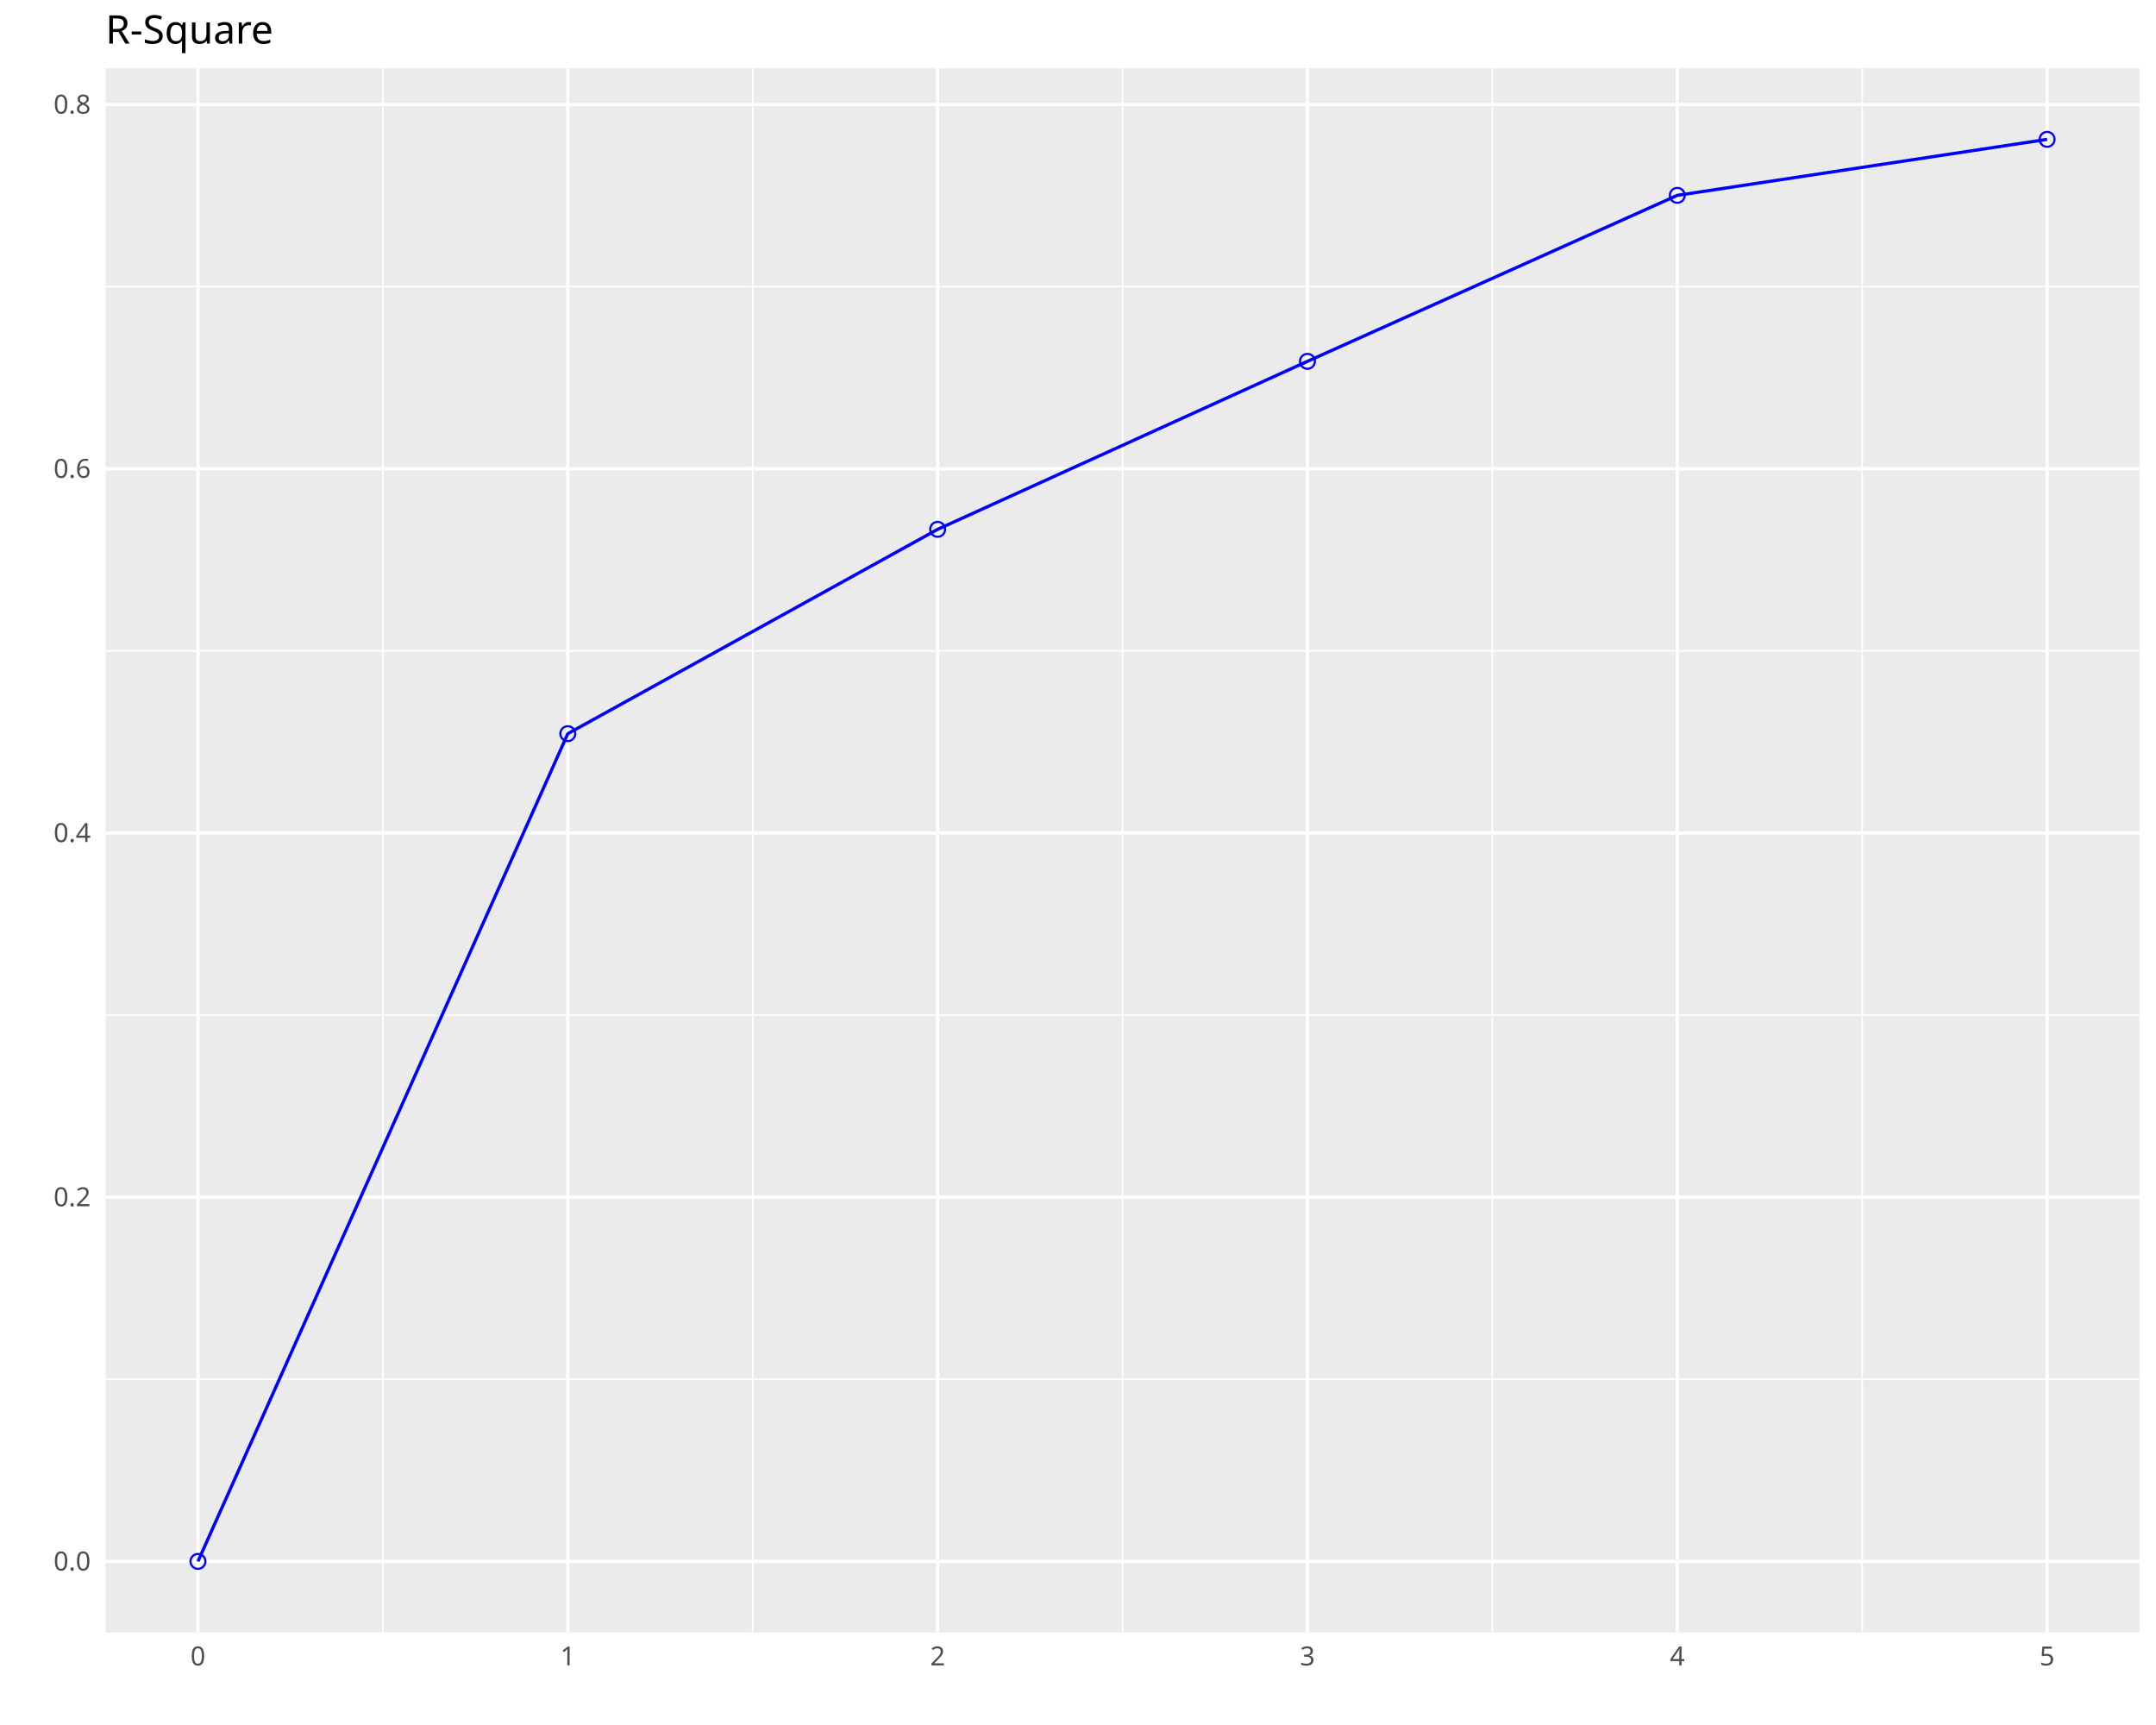
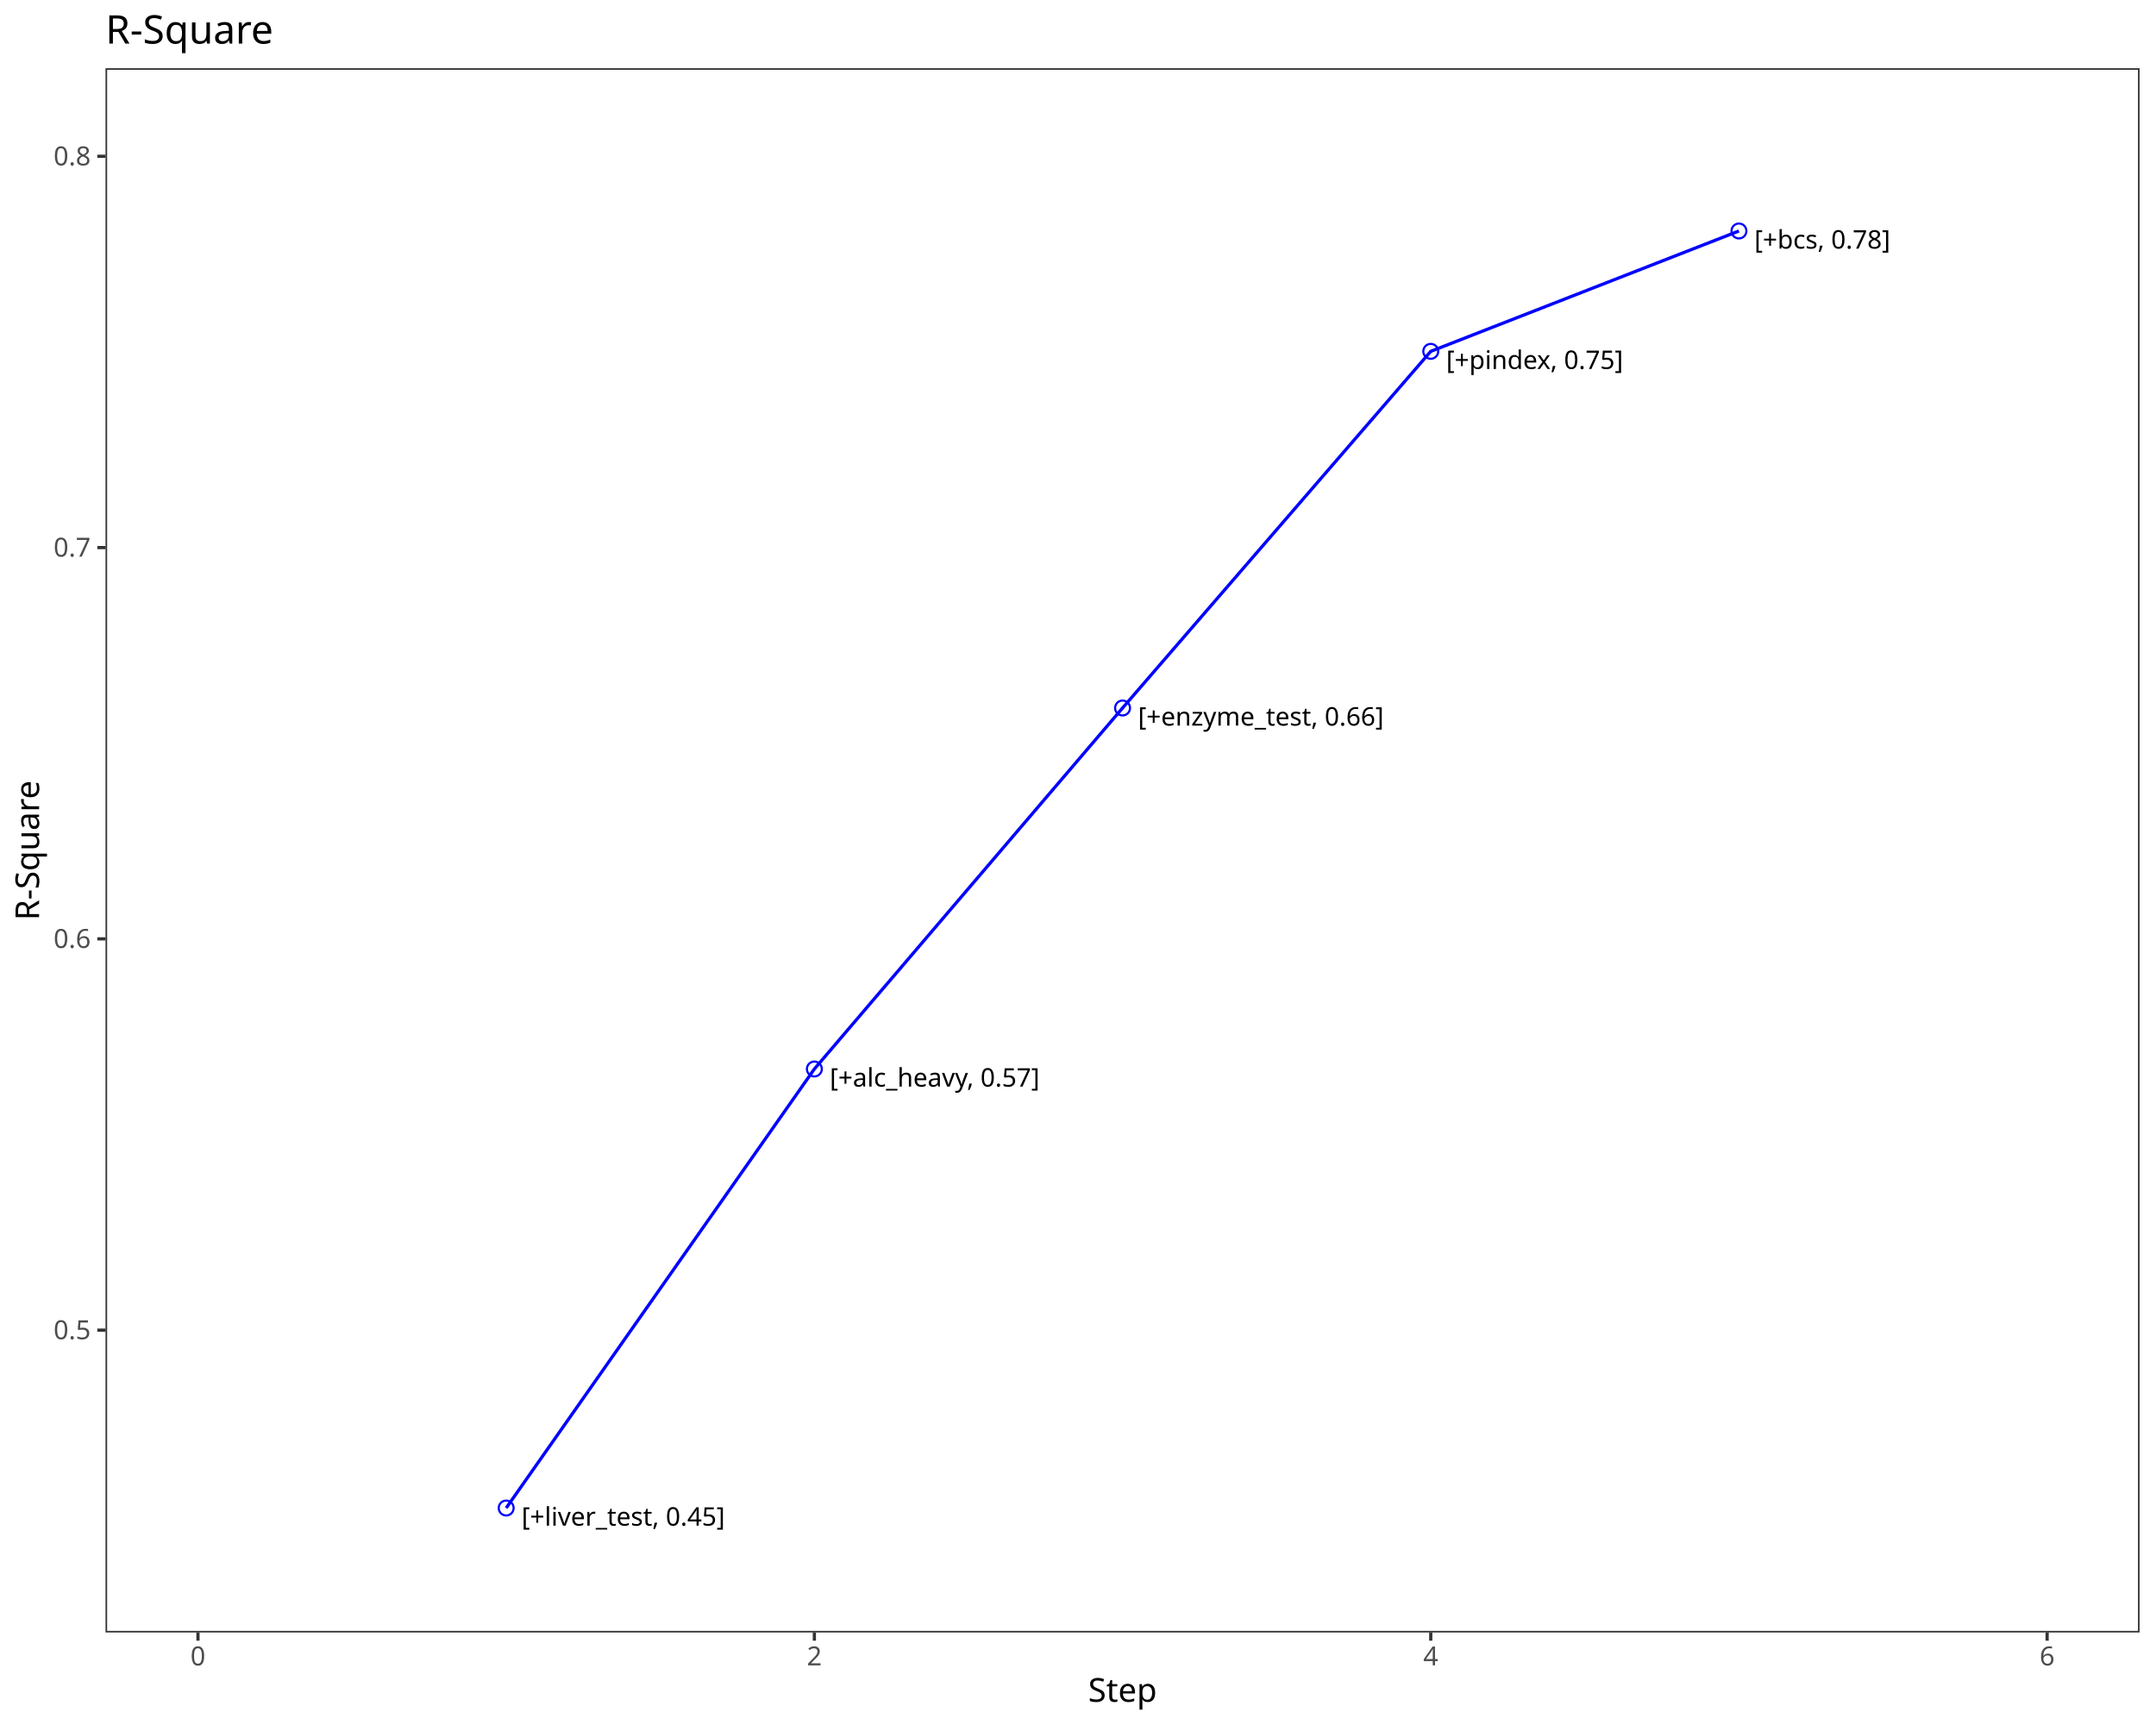
<svg xmlns="http://www.w3.org/2000/svg" class="svglite" data-engine-version="2.0" width="720.00pt" height="576.00pt" viewBox="0 0 720.00 576.00">
  <defs>
    <style type="text/css">
    .svglite line, .svglite polyline, .svglite polygon, .svglite path, .svglite rect, .svglite circle {
      fill: none;
      stroke: #000000;
      stroke-linecap: round;
      stroke-linejoin: round;
      stroke-miterlimit: 10.00;
    }
  </style>
  </defs>
  <rect width="100%" height="100%" style="stroke: none; fill: #FFFFFF;" />
  <defs>
    <clipPath id="cpMC4wMHw3MjAuMDB8MC4wMHw1NzYuMDA=">
      <rect x="0.00" y="0.00" width="720.00" height="576.00" />
    </clipPath>
  </defs>
  <g clip-path="url(#cpMC4wMHw3MjAuMDB8MC4wMHw1NzYuMDA=)">
    <rect x="0.00" y="0.00" width="720.00" height="576.00" style="stroke-width: 1.07; stroke: #FFFFFF; fill: #FFFFFF;" />
  </g>
  <defs>
    <clipPath id="cpMzUuMjR8NzE0LjUyfDIyLjc4fDU0NS4xMQ==">
      <rect x="35.24" y="22.78" width="679.28" height="522.33" />
    </clipPath>
  </defs>
  <g clip-path="url(#cpMzUuMjR8NzE0LjUyfDIyLjc4fDU0NS4xMQ==)">
-     <rect x="35.24" y="22.78" width="679.28" height="522.33" style="stroke-width: 1.07; stroke: none; fill: #EBEBEB;" />
-     <polyline points="35.24,460.56 714.52,460.56 " style="stroke-width: 0.53; stroke: #FFFFFF; stroke-linecap: butt;" />
-     <polyline points="35.24,338.95 714.52,338.95 " style="stroke-width: 0.53; stroke: #FFFFFF; stroke-linecap: butt;" />
-     <polyline points="35.24,217.34 714.52,217.34 " style="stroke-width: 0.53; stroke: #FFFFFF; stroke-linecap: butt;" />
-     <polyline points="35.24,95.72 714.52,95.72 " style="stroke-width: 0.53; stroke: #FFFFFF; stroke-linecap: butt;" />
-     <polyline points="127.87,545.11 127.87,22.78 " style="stroke-width: 0.53; stroke: #FFFFFF; stroke-linecap: butt;" />
-     <polyline points="251.37,545.11 251.37,22.78 " style="stroke-width: 0.53; stroke: #FFFFFF; stroke-linecap: butt;" />
-     <polyline points="374.88,545.11 374.88,22.78 " style="stroke-width: 0.53; stroke: #FFFFFF; stroke-linecap: butt;" />
-     <polyline points="498.39,545.11 498.39,22.78 " style="stroke-width: 0.53; stroke: #FFFFFF; stroke-linecap: butt;" />
-     <polyline points="621.89,545.11 621.89,22.78 " style="stroke-width: 0.53; stroke: #FFFFFF; stroke-linecap: butt;" />
-     <polyline points="35.24,521.37 714.52,521.37 " style="stroke-width: 1.07; stroke: #FFFFFF; stroke-linecap: butt;" />
-     <polyline points="35.24,399.76 714.52,399.76 " style="stroke-width: 1.07; stroke: #FFFFFF; stroke-linecap: butt;" />
-     <polyline points="35.24,278.14 714.52,278.14 " style="stroke-width: 1.07; stroke: #FFFFFF; stroke-linecap: butt;" />
-     <polyline points="35.24,156.53 714.52,156.53 " style="stroke-width: 1.07; stroke: #FFFFFF; stroke-linecap: butt;" />
-     <polyline points="35.24,34.91 714.52,34.91 " style="stroke-width: 1.07; stroke: #FFFFFF; stroke-linecap: butt;" />
-     <polyline points="66.11,545.11 66.11,22.78 " style="stroke-width: 1.07; stroke: #FFFFFF; stroke-linecap: butt;" />
-     <polyline points="189.62,545.11 189.62,22.78 " style="stroke-width: 1.07; stroke: #FFFFFF; stroke-linecap: butt;" />
-     <polyline points="313.13,545.11 313.13,22.78 " style="stroke-width: 1.07; stroke: #FFFFFF; stroke-linecap: butt;" />
-     <polyline points="436.63,545.11 436.63,22.78 " style="stroke-width: 1.07; stroke: #FFFFFF; stroke-linecap: butt;" />
-     <polyline points="560.14,545.11 560.14,22.78 " style="stroke-width: 1.07; stroke: #FFFFFF; stroke-linecap: butt;" />
-     <polyline points="683.64,545.11 683.64,22.78 " style="stroke-width: 1.07; stroke: #FFFFFF; stroke-linecap: butt;" />
-     <polyline points="66.11,521.37 189.62,244.98 313.13,176.75 436.63,120.65 560.14,65.23 683.64,46.53 " style="stroke-width: 1.07; stroke: #0000FF; stroke-linecap: butt;" />
-     <circle cx="66.11" cy="521.37" r="2.49" style="stroke-width: 0.71; stroke: #0000FF;" />
-     <circle cx="189.62" cy="244.98" r="2.49" style="stroke-width: 0.71; stroke: #0000FF;" />
-     <circle cx="313.13" cy="176.75" r="2.49" style="stroke-width: 0.71; stroke: #0000FF;" />
-     <circle cx="436.63" cy="120.65" r="2.49" style="stroke-width: 0.71; stroke: #0000FF;" />
-     <circle cx="560.14" cy="65.23" r="2.49" style="stroke-width: 0.71; stroke: #0000FF;" />
-     <circle cx="683.64" cy="46.53" r="2.49" style="stroke-width: 0.71; stroke: #0000FF;" />
+     <rect x="35.24" y="22.78" width="679.28" height="522.33" style="stroke-width: 1.07; stroke: none; fill: #FFFFFF;" />
+     <polyline points="169.04,503.55 271.96,356.95 374.88,236.41 477.80,117.32 580.72,77.13 " style="stroke-width: 1.07; stroke: #0000FF; stroke-linecap: butt;" />
+     <circle cx="169.04" cy="503.55" r="2.49" style="stroke-width: 0.71; stroke: #0000FF;" />
+     <circle cx="271.96" cy="356.95" r="2.49" style="stroke-width: 0.71; stroke: #0000FF;" />
+     <circle cx="374.88" cy="236.41" r="2.49" style="stroke-width: 0.71; stroke: #0000FF;" />
+     <circle cx="477.80" cy="117.32" r="2.49" style="stroke-width: 0.71; stroke: #0000FF;" />
+     <circle cx="580.72" cy="77.13" r="2.49" style="stroke-width: 0.71; stroke: #0000FF;" />
+     <text x="174.18" y="509.43" style="font-size: 8.54px; font-family: sans;" textLength="65.25px" lengthAdjust="spacingAndGlyphs">[+liver_test, 0.45]</text>
+     <text x="277.10" y="362.83" style="font-size: 8.54px; font-family: sans;" textLength="69.53px" lengthAdjust="spacingAndGlyphs">[+alc_heavy, 0.57]</text>
+     <text x="380.03" y="242.29" style="font-size: 8.54px; font-family: sans;" textLength="79.50px" lengthAdjust="spacingAndGlyphs">[+enzyme_test, 0.66]</text>
+     <text x="482.95" y="123.20" style="font-size: 8.54px; font-family: sans;" textLength="56.24px" lengthAdjust="spacingAndGlyphs">[+pindex, 0.75]</text>
+     <text x="585.87" y="83.01" style="font-size: 8.54px; font-family: sans;" textLength="44.38px" lengthAdjust="spacingAndGlyphs">[+bcs, 0.78]</text>
+     <rect x="35.24" y="22.78" width="679.28" height="522.33" style="stroke-width: 1.07; stroke: #333333;" />
  </g>
  <g clip-path="url(#cpMC4wMHw3MjAuMDB8MC4wMHw1NzYuMDA=)">
-     <text x="30.31" y="524.40" text-anchor="end" style="font-size: 8.80px; fill: #4D4D4D; font-family: sans;" textLength="12.23px" lengthAdjust="spacingAndGlyphs">0.0</text>
-     <text x="30.31" y="402.78" text-anchor="end" style="font-size: 8.80px; fill: #4D4D4D; font-family: sans;" textLength="12.23px" lengthAdjust="spacingAndGlyphs">0.2</text>
-     <text x="30.31" y="281.17" text-anchor="end" style="font-size: 8.80px; fill: #4D4D4D; font-family: sans;" textLength="12.23px" lengthAdjust="spacingAndGlyphs">0.4</text>
-     <text x="30.31" y="159.56" text-anchor="end" style="font-size: 8.80px; fill: #4D4D4D; font-family: sans;" textLength="12.23px" lengthAdjust="spacingAndGlyphs">0.6</text>
-     <text x="30.31" y="37.94" text-anchor="end" style="font-size: 8.80px; fill: #4D4D4D; font-family: sans;" textLength="12.23px" lengthAdjust="spacingAndGlyphs">0.8</text>
+     <text x="30.31" y="447.18" text-anchor="end" style="font-size: 8.80px; fill: #4D4D4D; font-family: sans;" textLength="12.23px" lengthAdjust="spacingAndGlyphs">0.5</text>
+     <text x="30.31" y="316.53" text-anchor="end" style="font-size: 8.80px; fill: #4D4D4D; font-family: sans;" textLength="12.23px" lengthAdjust="spacingAndGlyphs">0.6</text>
+     <text x="30.31" y="185.87" text-anchor="end" style="font-size: 8.80px; fill: #4D4D4D; font-family: sans;" textLength="12.23px" lengthAdjust="spacingAndGlyphs">0.7</text>
+     <text x="30.31" y="55.21" text-anchor="end" style="font-size: 8.80px; fill: #4D4D4D; font-family: sans;" textLength="12.23px" lengthAdjust="spacingAndGlyphs">0.8</text>
+     <polyline points="32.50,444.16 35.24,444.16 " style="stroke-width: 1.07; stroke: #333333; stroke-linecap: butt;" />
+     <polyline points="32.50,313.50 35.24,313.50 " style="stroke-width: 1.07; stroke: #333333; stroke-linecap: butt;" />
+     <polyline points="32.50,182.84 35.24,182.84 " style="stroke-width: 1.07; stroke: #333333; stroke-linecap: butt;" />
+     <polyline points="32.50,52.19 35.24,52.19 " style="stroke-width: 1.07; stroke: #333333; stroke-linecap: butt;" />
+     <polyline points="66.11,547.85 66.11,545.11 " style="stroke-width: 1.07; stroke: #333333; stroke-linecap: butt;" />
+     <polyline points="271.96,547.85 271.96,545.11 " style="stroke-width: 1.07; stroke: #333333; stroke-linecap: butt;" />
+     <polyline points="477.80,547.85 477.80,545.11 " style="stroke-width: 1.07; stroke: #333333; stroke-linecap: butt;" />
+     <polyline points="683.64,547.85 683.64,545.11 " style="stroke-width: 1.07; stroke: #333333; stroke-linecap: butt;" />
    <text x="66.11" y="556.10" text-anchor="middle" style="font-size: 8.80px; fill: #4D4D4D; font-family: sans;" textLength="4.89px" lengthAdjust="spacingAndGlyphs">0</text>
-     <text x="189.62" y="556.10" text-anchor="middle" style="font-size: 8.80px; fill: #4D4D4D; font-family: sans;" textLength="4.89px" lengthAdjust="spacingAndGlyphs">1</text>
-     <text x="313.13" y="556.10" text-anchor="middle" style="font-size: 8.80px; fill: #4D4D4D; font-family: sans;" textLength="4.89px" lengthAdjust="spacingAndGlyphs">2</text>
-     <text x="436.63" y="556.10" text-anchor="middle" style="font-size: 8.80px; fill: #4D4D4D; font-family: sans;" textLength="4.89px" lengthAdjust="spacingAndGlyphs">3</text>
-     <text x="560.14" y="556.10" text-anchor="middle" style="font-size: 8.80px; fill: #4D4D4D; font-family: sans;" textLength="4.89px" lengthAdjust="spacingAndGlyphs">4</text>
-     <text x="683.64" y="556.10" text-anchor="middle" style="font-size: 8.80px; fill: #4D4D4D; font-family: sans;" textLength="4.89px" lengthAdjust="spacingAndGlyphs">5</text>
+     <text x="271.96" y="556.10" text-anchor="middle" style="font-size: 8.80px; fill: #4D4D4D; font-family: sans;" textLength="4.89px" lengthAdjust="spacingAndGlyphs">2</text>
+     <text x="477.80" y="556.10" text-anchor="middle" style="font-size: 8.80px; fill: #4D4D4D; font-family: sans;" textLength="4.89px" lengthAdjust="spacingAndGlyphs">4</text>
+     <text x="683.64" y="556.10" text-anchor="middle" style="font-size: 8.80px; fill: #4D4D4D; font-family: sans;" textLength="4.89px" lengthAdjust="spacingAndGlyphs">6</text>
+     <text x="374.88" y="568.24" text-anchor="middle" style="font-size: 11.00px; font-family: sans;" textLength="22.63px" lengthAdjust="spacingAndGlyphs">Step</text>
+     <text transform="translate(13.05,283.95) rotate(-90)" text-anchor="middle" style="font-size: 11.00px; font-family: sans;" textLength="47.08px" lengthAdjust="spacingAndGlyphs">R-Square</text>
    <text x="35.24" y="14.56" style="font-size: 13.20px; font-family: sans;" textLength="56.50px" lengthAdjust="spacingAndGlyphs">R-Square</text>
  </g>
</svg>
